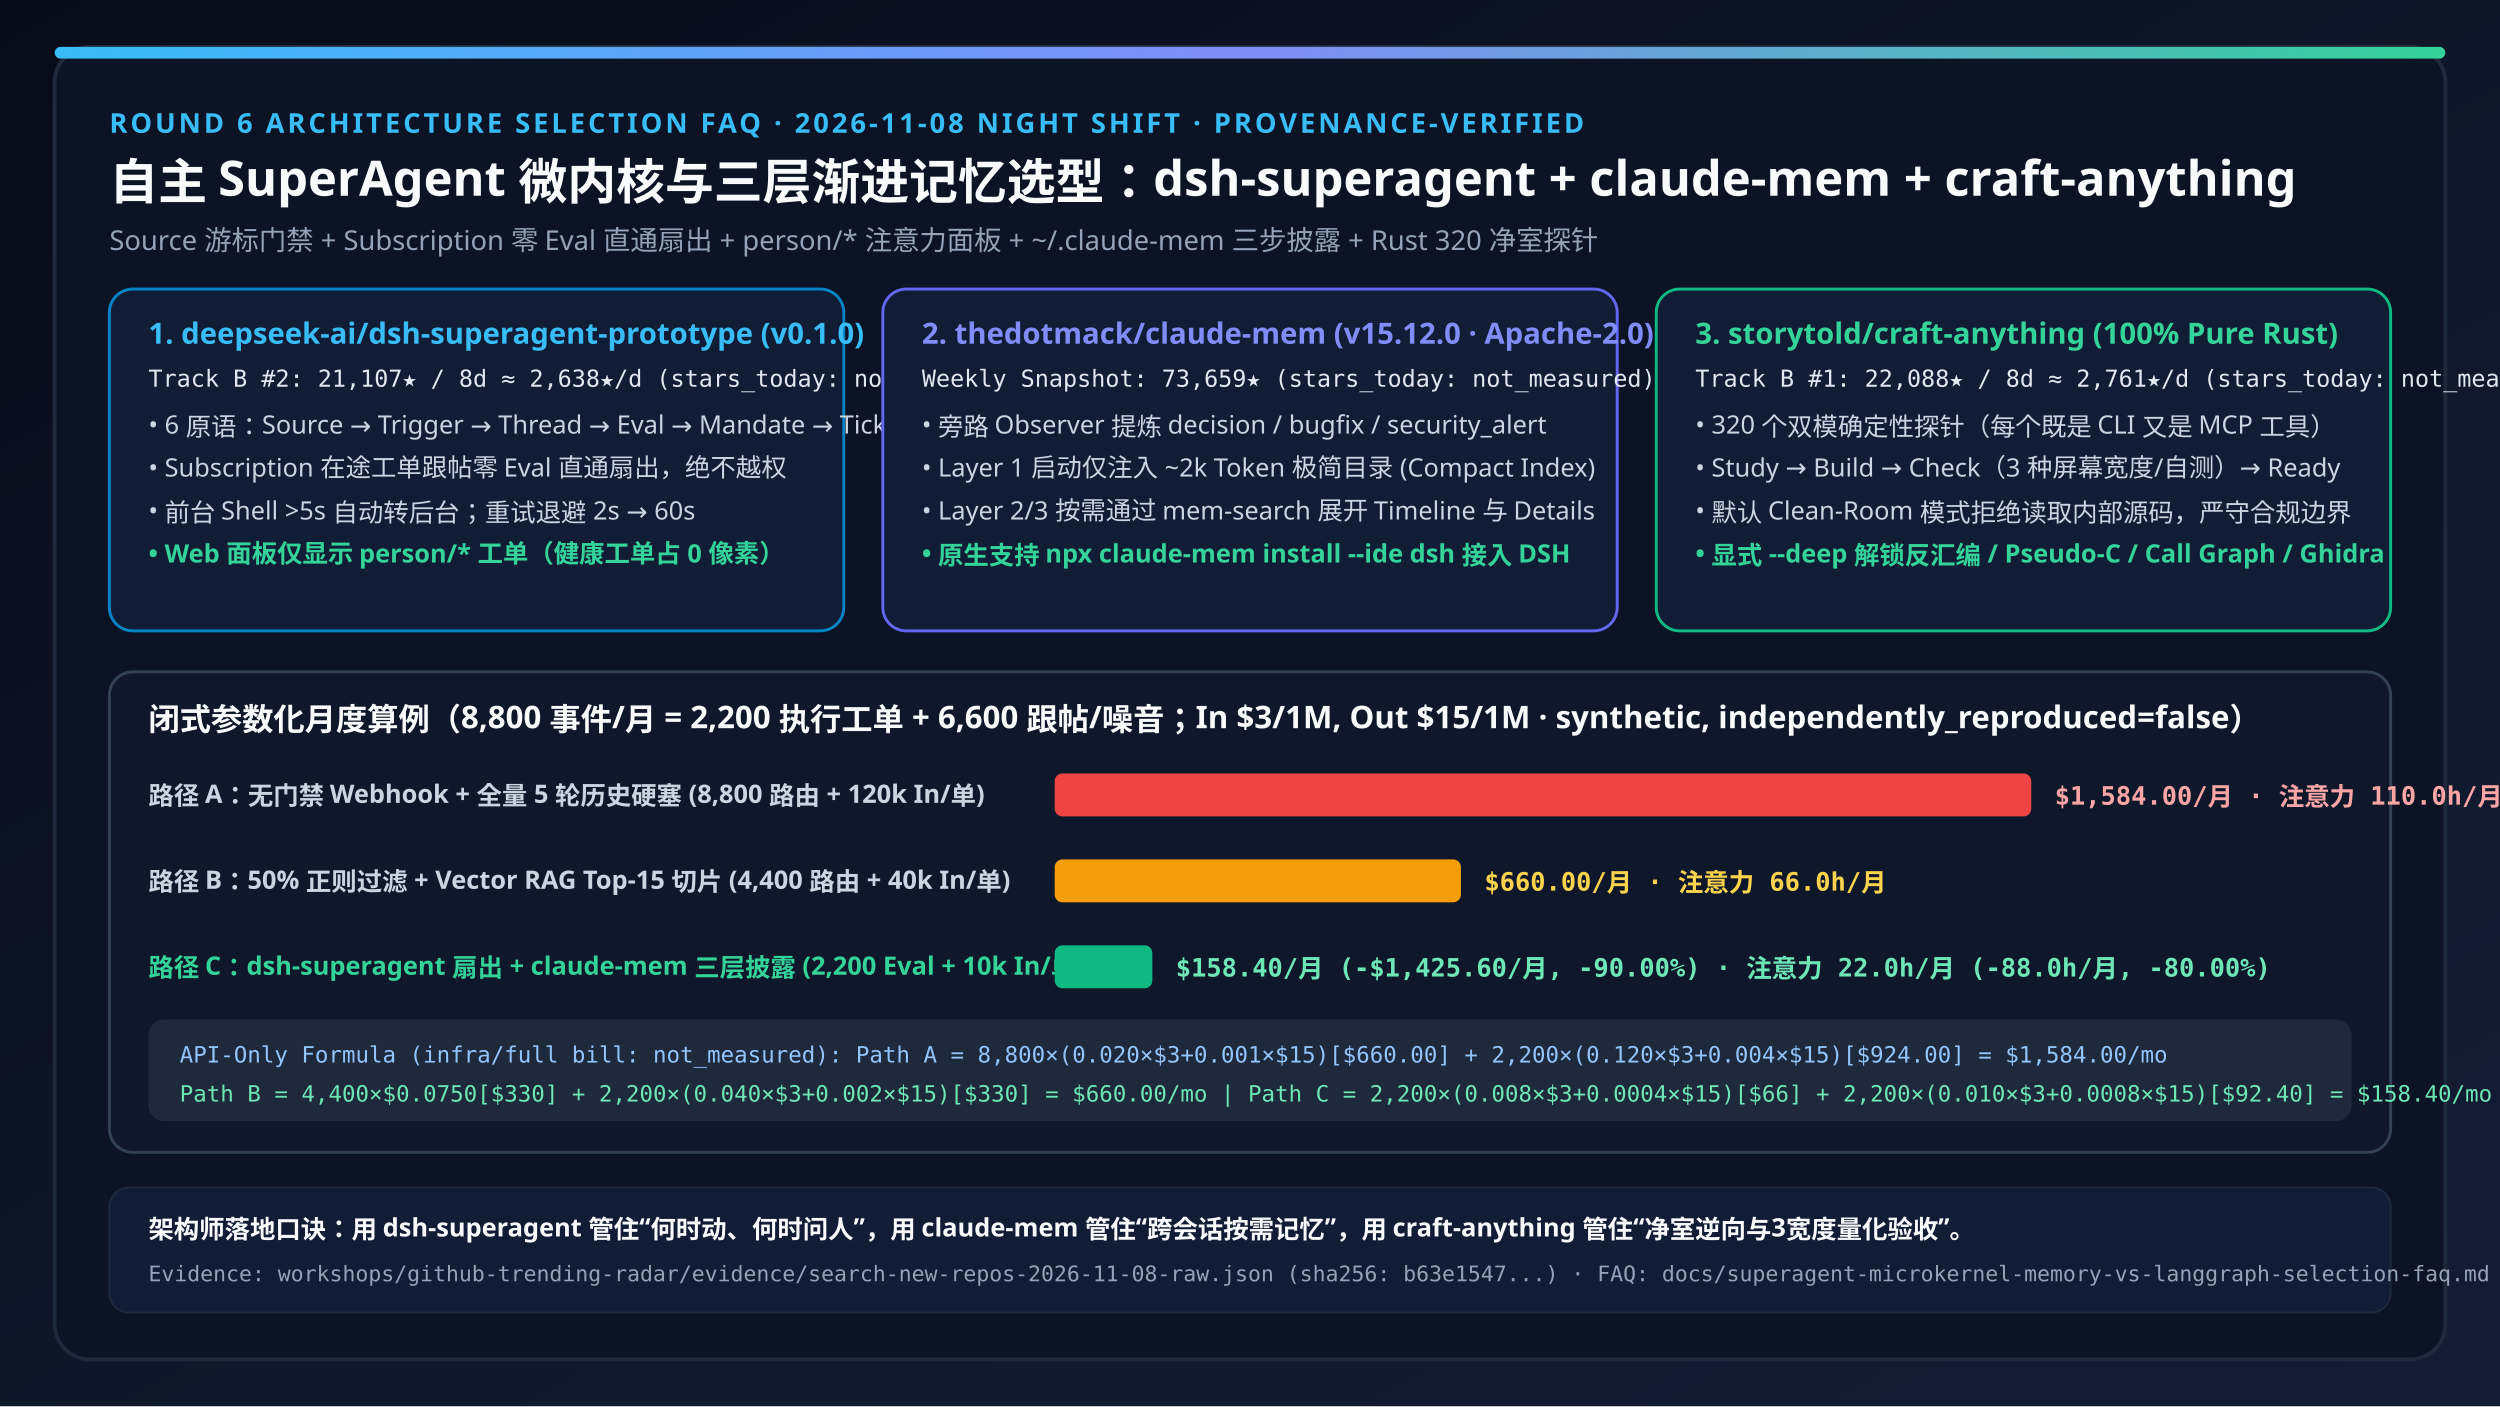
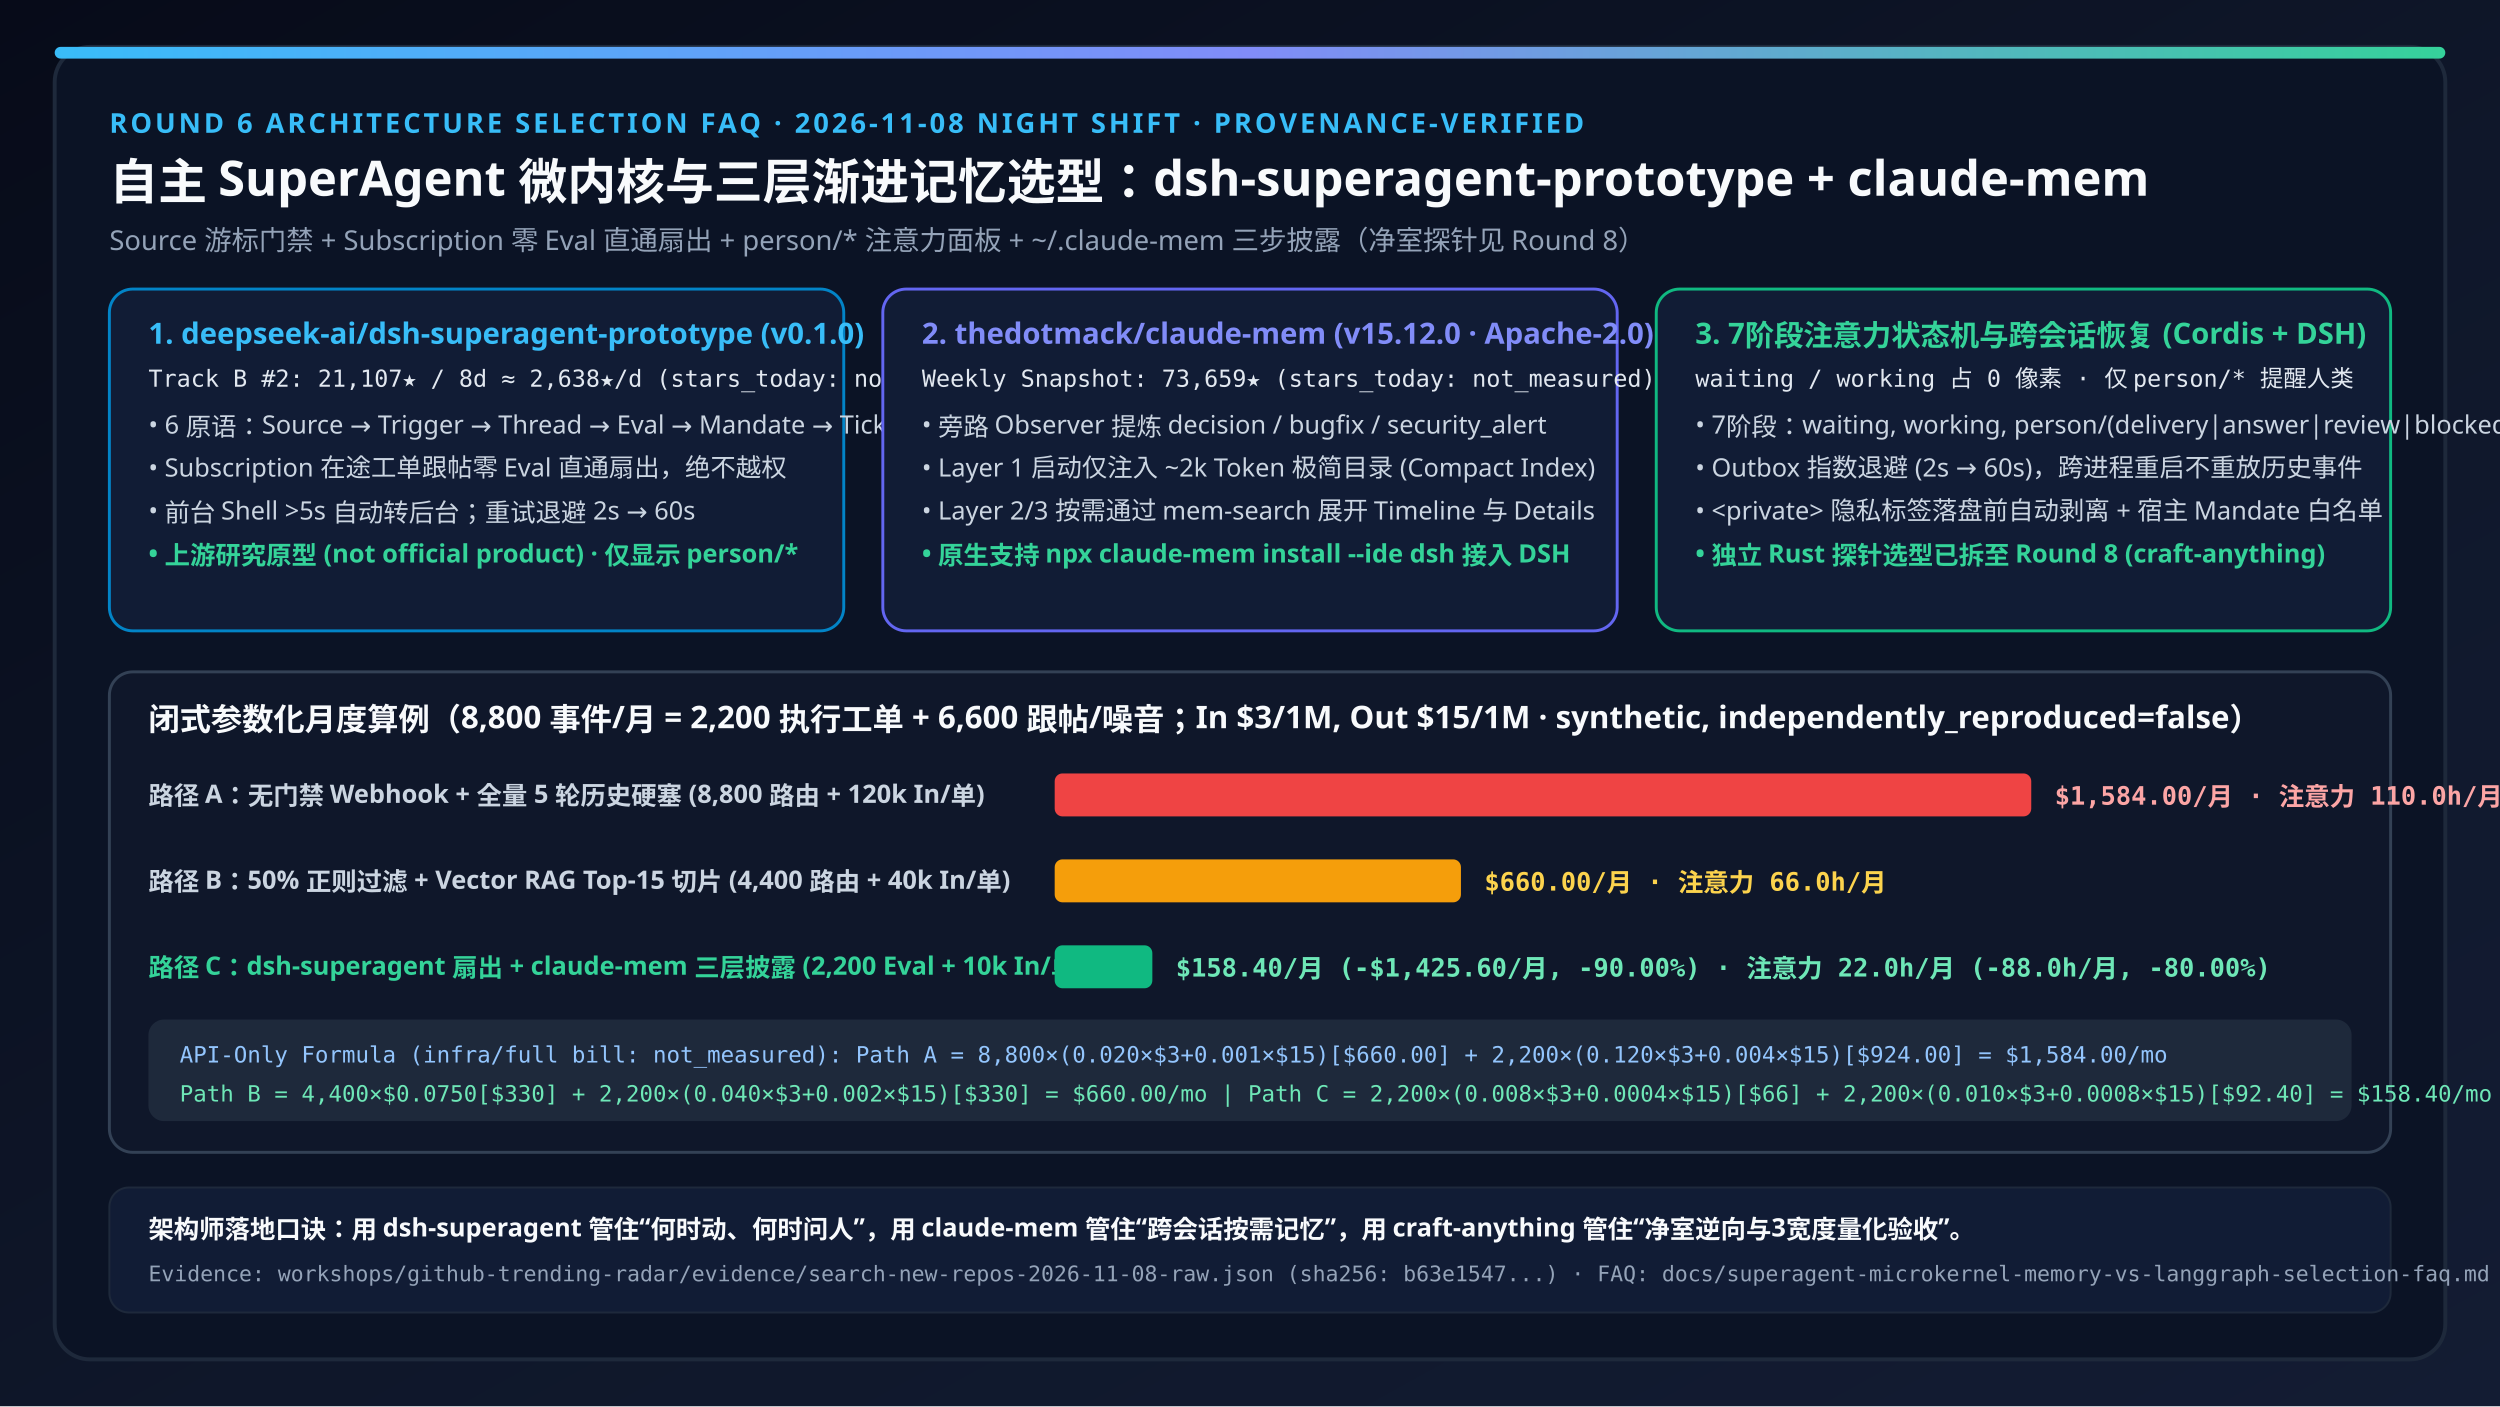
<svg xmlns="http://www.w3.org/2000/svg" viewBox="0 0 1280 720" width="1280" height="720">
  <defs>
    <linearGradient id="bg6" x1="0%" y1="0%" x2="100%" y2="100%">
      <stop offset="0%" stop-color="#070B19" />
      <stop offset="55%" stop-color="#0F172A" />
      <stop offset="100%" stop-color="#131C33" />
    </linearGradient>
    <linearGradient id="accent6" x1="0%" y1="0%" x2="100%" y2="0%">
      <stop offset="0%" stop-color="#38BDF8" />
      <stop offset="50%" stop-color="#818CF8" />
      <stop offset="100%" stop-color="#34D399" />
    </linearGradient>
  </defs>
  <rect width="1280" height="720" fill="url(#bg6)" />
  <rect x="28" y="24" width="1224" height="672" rx="18" fill="#0B1325" stroke="#1E293B" stroke-width="2" />
  <rect x="28" y="24" width="1224" height="6" rx="3" fill="url(#accent6)" />
  <text x="56" y="68" fill="#38BDF8" font-family="Segoe UI, PingFang SC, sans-serif" font-size="14" font-weight="700" letter-spacing="1.5">
    ROUND 6 ARCHITECTURE SELECTION FAQ · 2026-11-08 NIGHT SHIFT · PROVENANCE-VERIFIED
  </text>
  <text x="56" y="102" fill="#F8FAFC" font-family="Segoe UI, PingFang SC, sans-serif" font-size="25" font-weight="800">
-     自主 SuperAgent 微内核与三层渐进记忆选型：dsh-superagent + claude-mem + craft-anything
+     自主 SuperAgent 微内核与三层渐进记忆选型：dsh-superagent-prototype + claude-mem
  </text>
  <text x="56" y="128" fill="#94A3B8" font-family="Segoe UI, PingFang SC, sans-serif" font-size="14">
-     Source 游标门禁 + Subscription 零 Eval 直通扇出 + person/* 注意力面板 + ~/.claude-mem 三步披露 + Rust 320 净室探针
+     Source 游标门禁 + Subscription 零 Eval 直通扇出 + person/* 注意力面板 + ~/.claude-mem 三步披露（净室探针见 Round 8）
  </text>
  <rect x="56" y="148" width="376" height="175" rx="12" fill="#111C35" stroke="#0284C7" stroke-width="1.5" />
  <text x="76" y="176" fill="#38BDF8" font-family="Segoe UI, PingFang SC, sans-serif" font-size="15" font-weight="700">
    1. deepseek-ai/dsh-superagent-prototype (v0.1.0)
  </text>
  <text x="76" y="198" fill="#E2E8F0" font-family="Consolas, PingFang SC, monospace" font-size="12">
    Track B #2: 21,107★ / 8d ≈ 2,638★/d (stars_today: not_measured)
  </text>
  <text x="76" y="222" fill="#CBD5E1" font-family="Segoe UI, PingFang SC, sans-serif" font-size="13">
    • 6 原语：Source → Trigger → Thread → Eval → Mandate → Ticket
  </text>
  <text x="76" y="244" fill="#CBD5E1" font-family="Segoe UI, PingFang SC, sans-serif" font-size="13">
    • Subscription 在途工单跟帖零 Eval 直通扇出，绝不越权
  </text>
  <text x="76" y="266" fill="#CBD5E1" font-family="Segoe UI, PingFang SC, sans-serif" font-size="13">
    • 前台 Shell &gt;5s 自动转后台；重试退避 2s → 60s
  </text>
  <text x="76" y="288" fill="#34D399" font-family="Segoe UI, PingFang SC, sans-serif" font-size="13" font-weight="700">
-     • Web 面板仅显示 person/* 工单（健康工单占 0 像素）
+     • 上游研究原型 (not official product) · 仅显示 person/*
  </text>
  <rect x="452" y="148" width="376" height="175" rx="12" fill="#111C35" stroke="#6366F1" stroke-width="1.5" />
  <text x="472" y="176" fill="#818CF8" font-family="Segoe UI, PingFang SC, sans-serif" font-size="15" font-weight="700">
    2. thedotmack/claude-mem (v15.12.0 · Apache-2.0)
  </text>
  <text x="472" y="198" fill="#E2E8F0" font-family="Consolas, PingFang SC, monospace" font-size="12">
    Weekly Snapshot: 73,659★ (stars_today: not_measured)
  </text>
  <text x="472" y="222" fill="#CBD5E1" font-family="Segoe UI, PingFang SC, sans-serif" font-size="13">
    • 旁路 Observer 提炼 decision / bugfix / security_alert
  </text>
  <text x="472" y="244" fill="#CBD5E1" font-family="Segoe UI, PingFang SC, sans-serif" font-size="13">
    • Layer 1 启动仅注入 ~2k Token 极简目录 (Compact Index)
  </text>
  <text x="472" y="266" fill="#CBD5E1" font-family="Segoe UI, PingFang SC, sans-serif" font-size="13">
    • Layer 2/3 按需通过 mem-search 展开 Timeline 与 Details
  </text>
  <text x="472" y="288" fill="#34D399" font-family="Segoe UI, PingFang SC, sans-serif" font-size="13" font-weight="700">
    • 原生支持 npx claude-mem install --ide dsh 接入 DSH
  </text>
  <rect x="848" y="148" width="376" height="175" rx="12" fill="#111C35" stroke="#10B981" stroke-width="1.5" />
  <text x="868" y="176" fill="#34D399" font-family="Segoe UI, PingFang SC, sans-serif" font-size="15" font-weight="700">
-     3. storytold/craft-anything (100% Pure Rust)
+     3. 7阶段注意力状态机与跨会话恢复 (Cordis + DSH)
  </text>
  <text x="868" y="198" fill="#E2E8F0" font-family="Consolas, PingFang SC, monospace" font-size="12">
-     Track B #1: 22,088★ / 8d ≈ 2,761★/d (stars_today: not_measured)
+     waiting / working 占 0 像素 · 仅 person/* 提醒人类
  </text>
  <text x="868" y="222" fill="#CBD5E1" font-family="Segoe UI, PingFang SC, sans-serif" font-size="13">
-     • 320 个双模确定性探针（每个既是 CLI 又是 MCP 工具）
+     • 7阶段：waiting, working, person/(delivery|answer|review|blocked)
  </text>
  <text x="868" y="244" fill="#CBD5E1" font-family="Segoe UI, PingFang SC, sans-serif" font-size="13">
-     • Study → Build → Check（3 种屏幕宽度/自测）→ Ready
+     • Outbox 指数退避 (2s → 60s)，跨进程重启不重放历史事件
  </text>
  <text x="868" y="266" fill="#CBD5E1" font-family="Segoe UI, PingFang SC, sans-serif" font-size="13">
-     • 默认 Clean-Room 模式拒绝读取内部源码，严守合规边界
+     • &lt;private&gt; 隐私标签落盘前自动剥离 + 宿主 Mandate 白名单
  </text>
  <text x="868" y="288" fill="#34D399" font-family="Segoe UI, PingFang SC, sans-serif" font-size="13" font-weight="700">
-     • 显式 --deep 解锁反汇编 / Pseudo-C / Call Graph / Ghidra
+     • 独立 Rust 探针选型已拆至 Round 8 (craft-anything)
  </text>
  <rect x="56" y="344" width="1168" height="246" rx="12" fill="#0F172A" stroke="#334155" stroke-width="1.5" />
  <text x="76" y="374" fill="#F8FAFC" font-family="Segoe UI, PingFang SC, sans-serif" font-size="16" font-weight="700">
    闭式参数化月度算例（8,800 事件/月 = 2,200 执行工单 + 6,600 跟帖/噪音；In $3/1M, Out $15/1M · synthetic, independently_reproduced=false）
  </text>
  <text x="76" y="412" fill="#CBD5E1" font-family="Segoe UI, PingFang SC, sans-serif" font-size="13" font-weight="700">
    路径 A：无门禁 Webhook + 全量 5 轮历史硬塞 (8,800 路由 + 120k In/单)
  </text>
  <rect x="540" y="396" width="500" height="22" rx="4" fill="#EF4444" />
  <text x="1052" y="412" fill="#FCA5A5" font-family="Consolas, PingFang SC, monospace" font-size="13" font-weight="700">
    $1,584.00/月 · 注意力 110.0h/月
  </text>
  <text x="76" y="456" fill="#CBD5E1" font-family="Segoe UI, PingFang SC, sans-serif" font-size="13" font-weight="700">
    路径 B：50% 正则过滤 + Vector RAG Top-15 切片 (4,400 路由 + 40k In/单)
  </text>
  <rect x="540" y="440" width="208" height="22" rx="4" fill="#F59E0B" />
  <text x="760" y="456" fill="#FCD34D" font-family="Consolas, PingFang SC, monospace" font-size="13" font-weight="700">
    $660.00/月 · 注意力 66.0h/月
  </text>
  <text x="76" y="500" fill="#34D399" font-family="Segoe UI, PingFang SC, sans-serif" font-size="13" font-weight="700">
    路径 C：dsh-superagent 扇出 + claude-mem 三层披露 (2,200 Eval + 10k In/单)
  </text>
  <rect x="540" y="484" width="50" height="22" rx="4" fill="#10B981" />
  <text x="602" y="500" fill="#6EE7B7" font-family="Consolas, PingFang SC, monospace" font-size="13" font-weight="700">
    $158.40/月 (-$1,425.60/月, -90.00%) · 注意力 22.0h/月 (-88.0h/月, -80.00%)
  </text>
  <rect x="76" y="522" width="1128" height="52" rx="8" fill="#1E293B" />
  <text x="92" y="544" fill="#93C5FD" font-family="Consolas, PingFang SC, monospace" font-size="11.5">
    API-Only Formula (infra/full bill: not_measured): Path A = 8,800×(0.020×$3+0.001×$15)[$660.00] + 2,200×(0.120×$3+0.004×$15)[$924.00] = $1,584.00/mo
  </text>
  <text x="92" y="564" fill="#6EE7B7" font-family="Consolas, PingFang SC, monospace" font-size="11.5">
    Path B = 4,400×$0.0750[$330] + 2,200×(0.040×$3+0.002×$15)[$330] = $660.00/mo | Path C = 2,200×(0.008×$3+0.0004×$15)[$66] + 2,200×(0.010×$3+0.0008×$15)[$92.40] = $158.40/mo
  </text>
  <rect x="56" y="608" width="1168" height="64" rx="10" fill="#111C35" stroke="#1E293B" stroke-width="1" />
  <text x="76" y="634" fill="#F8FAFC" font-family="Segoe UI, PingFang SC, sans-serif" font-size="13" font-weight="700">
    架构师落地口诀：用 dsh-superagent 管住“何时动、何时问人”，用 claude-mem 管住“跨会话按需记忆”，用 craft-anything 管住“净室逆向与3宽度量化验收”。
  </text>
  <text x="76" y="656" fill="#94A3B8" font-family="Consolas, PingFang SC, monospace" font-size="11">
    Evidence: workshops/github-trending-radar/evidence/search-new-repos-2026-11-08-raw.json (sha256: b63e1547...) · FAQ: docs/superagent-microkernel-memory-vs-langgraph-selection-faq.md
  </text>
</svg>
